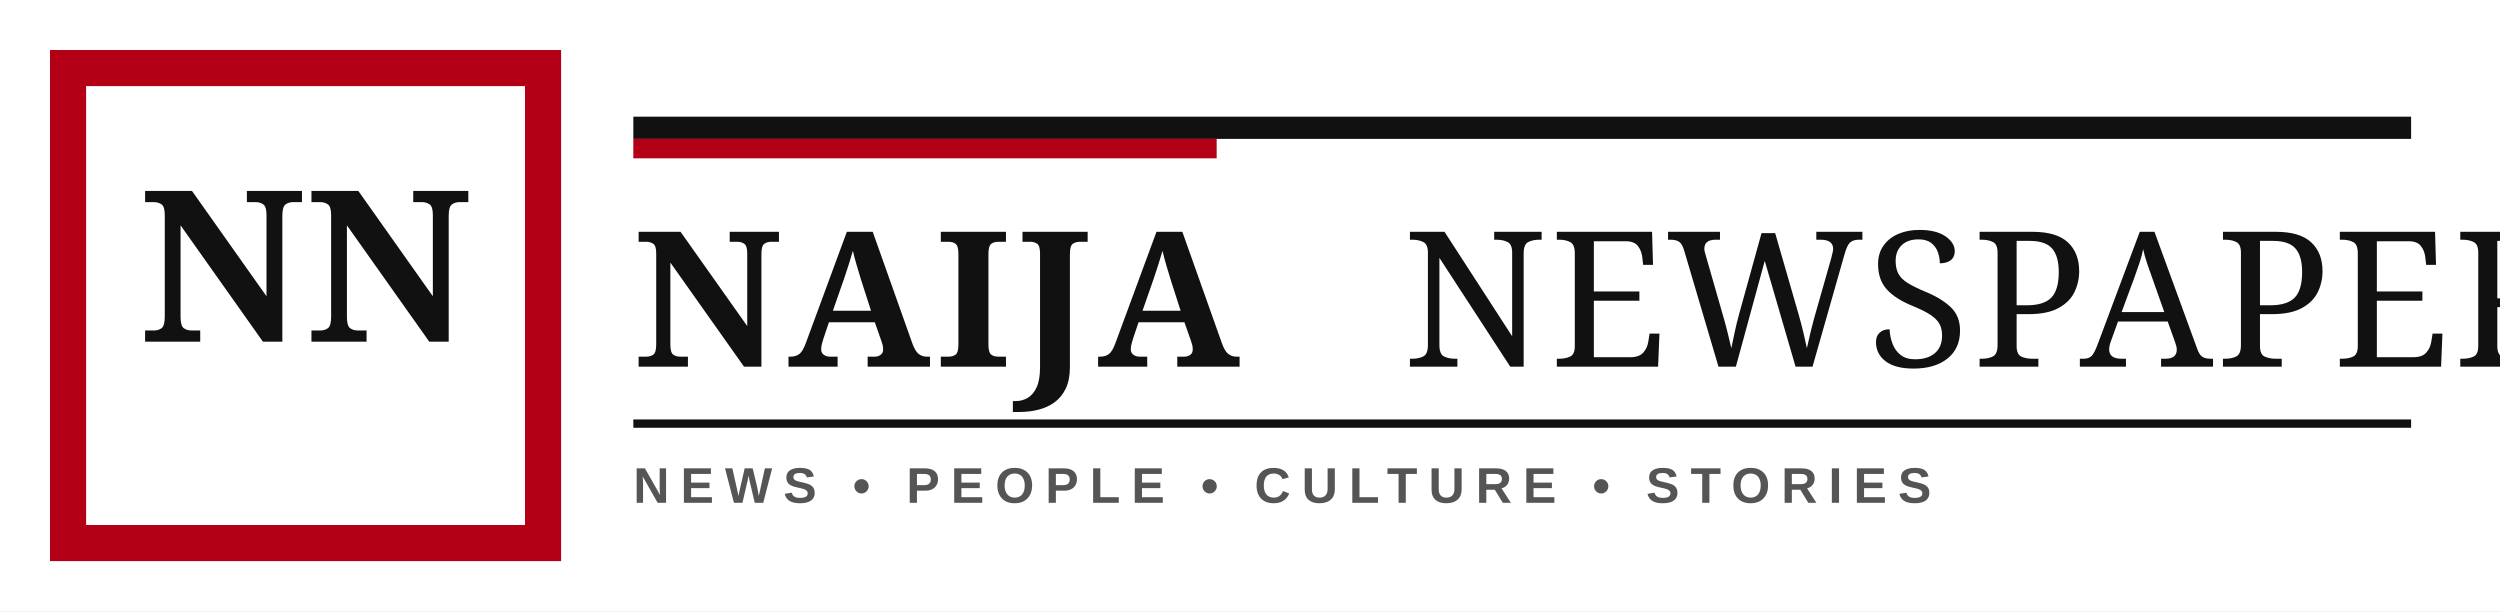
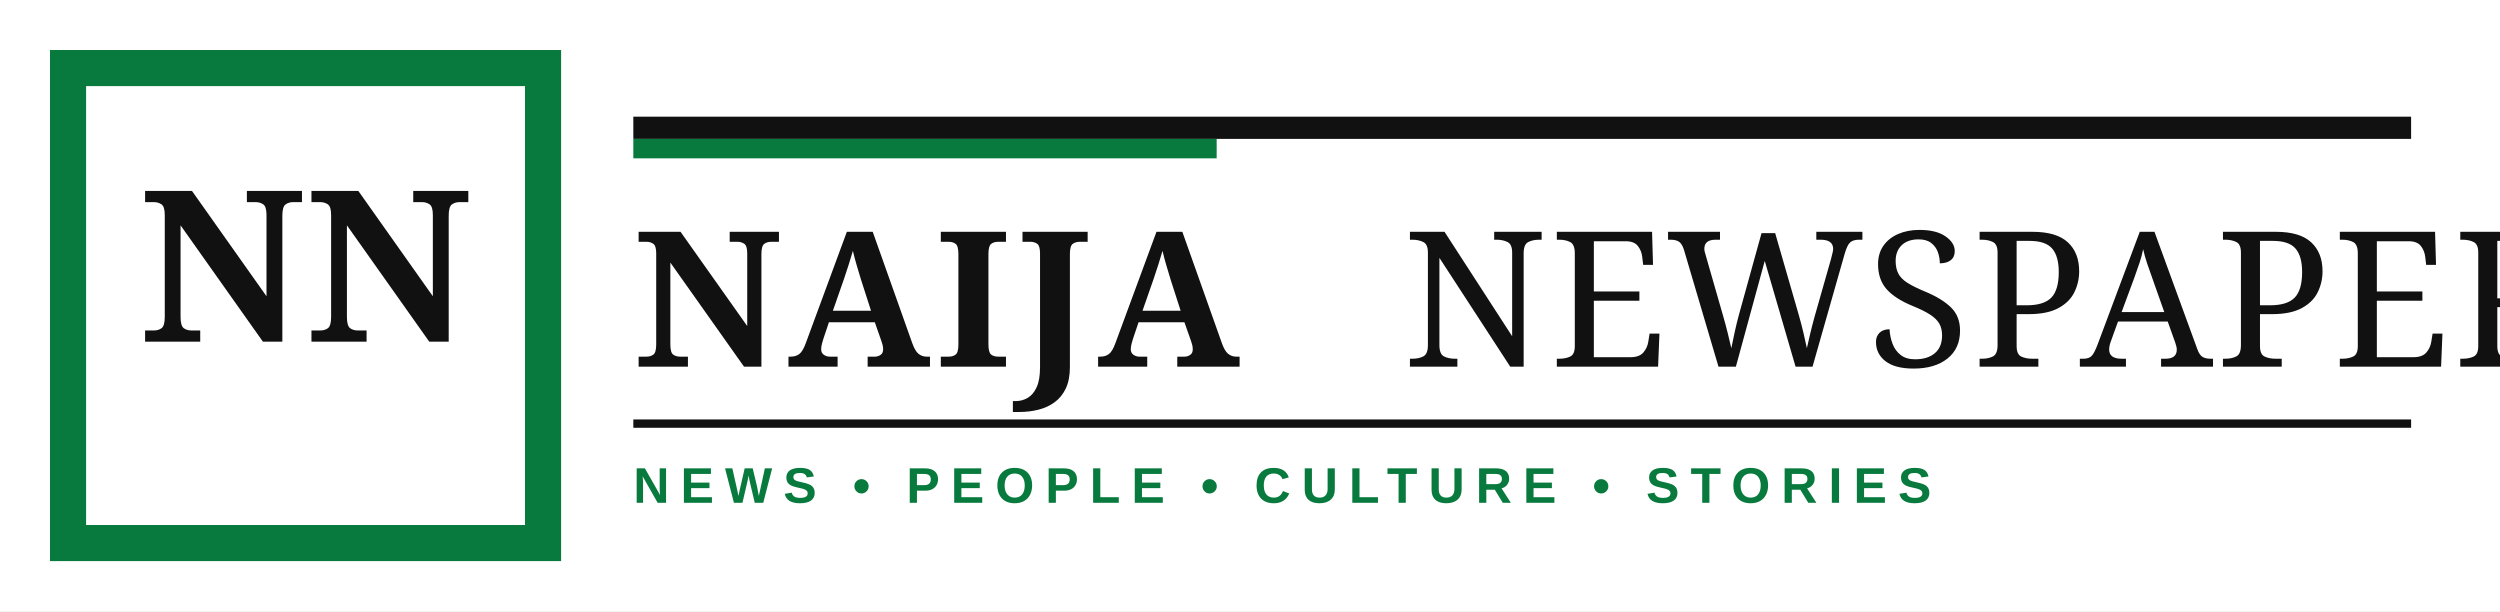
<svg xmlns="http://www.w3.org/2000/svg" viewBox="0 0 900 220" role="img" aria-labelledby="t d">
  <rect width="900" height="220" fill="#fff" />
-   <rect x="18" y="18" width="184" height="184" fill="#b40016" />
+   <rect x="18" y="18" width="184" height="184" fill="#087a3d" />
  <rect x="31" y="31" width="158" height="158" fill="#fff" />
  <text x="110" y="123" text-anchor="middle" font-family="Georgia,serif" font-weight="900" font-size="76" fill="#111">NN</text>
  <rect x="228" y="42" width="640" height="8" fill="#111" />
-   <rect x="228" y="50" width="210" height="7" fill="#b40016" />
+   <rect x="228" y="50" width="210" height="7" fill="#087a3d" />
  <text x="228" y="132" font-family="Georgia,serif" font-weight="900" font-size="68" letter-spacing="2" fill="#111">NAIJA</text>
  <text x="505" y="132" font-family="Georgia,serif" font-weight="400" font-size="68" letter-spacing="1" fill="#111">NEWSPAPER</text>
  <rect x="228" y="151" width="640" height="3" fill="#111" />
-   <text x="228" y="181" font-family="Arial,sans-serif" font-weight="700" font-size="18" letter-spacing="4" fill="#555">NEWS • PEOPLE • CULTURE • STORIES</text>
+   <text x="228" y="181" font-family="Arial,sans-serif" font-weight="700" font-size="18" letter-spacing="4" fill="#087a3d">NEWS • PEOPLE • CULTURE • STORIES</text>
</svg>
